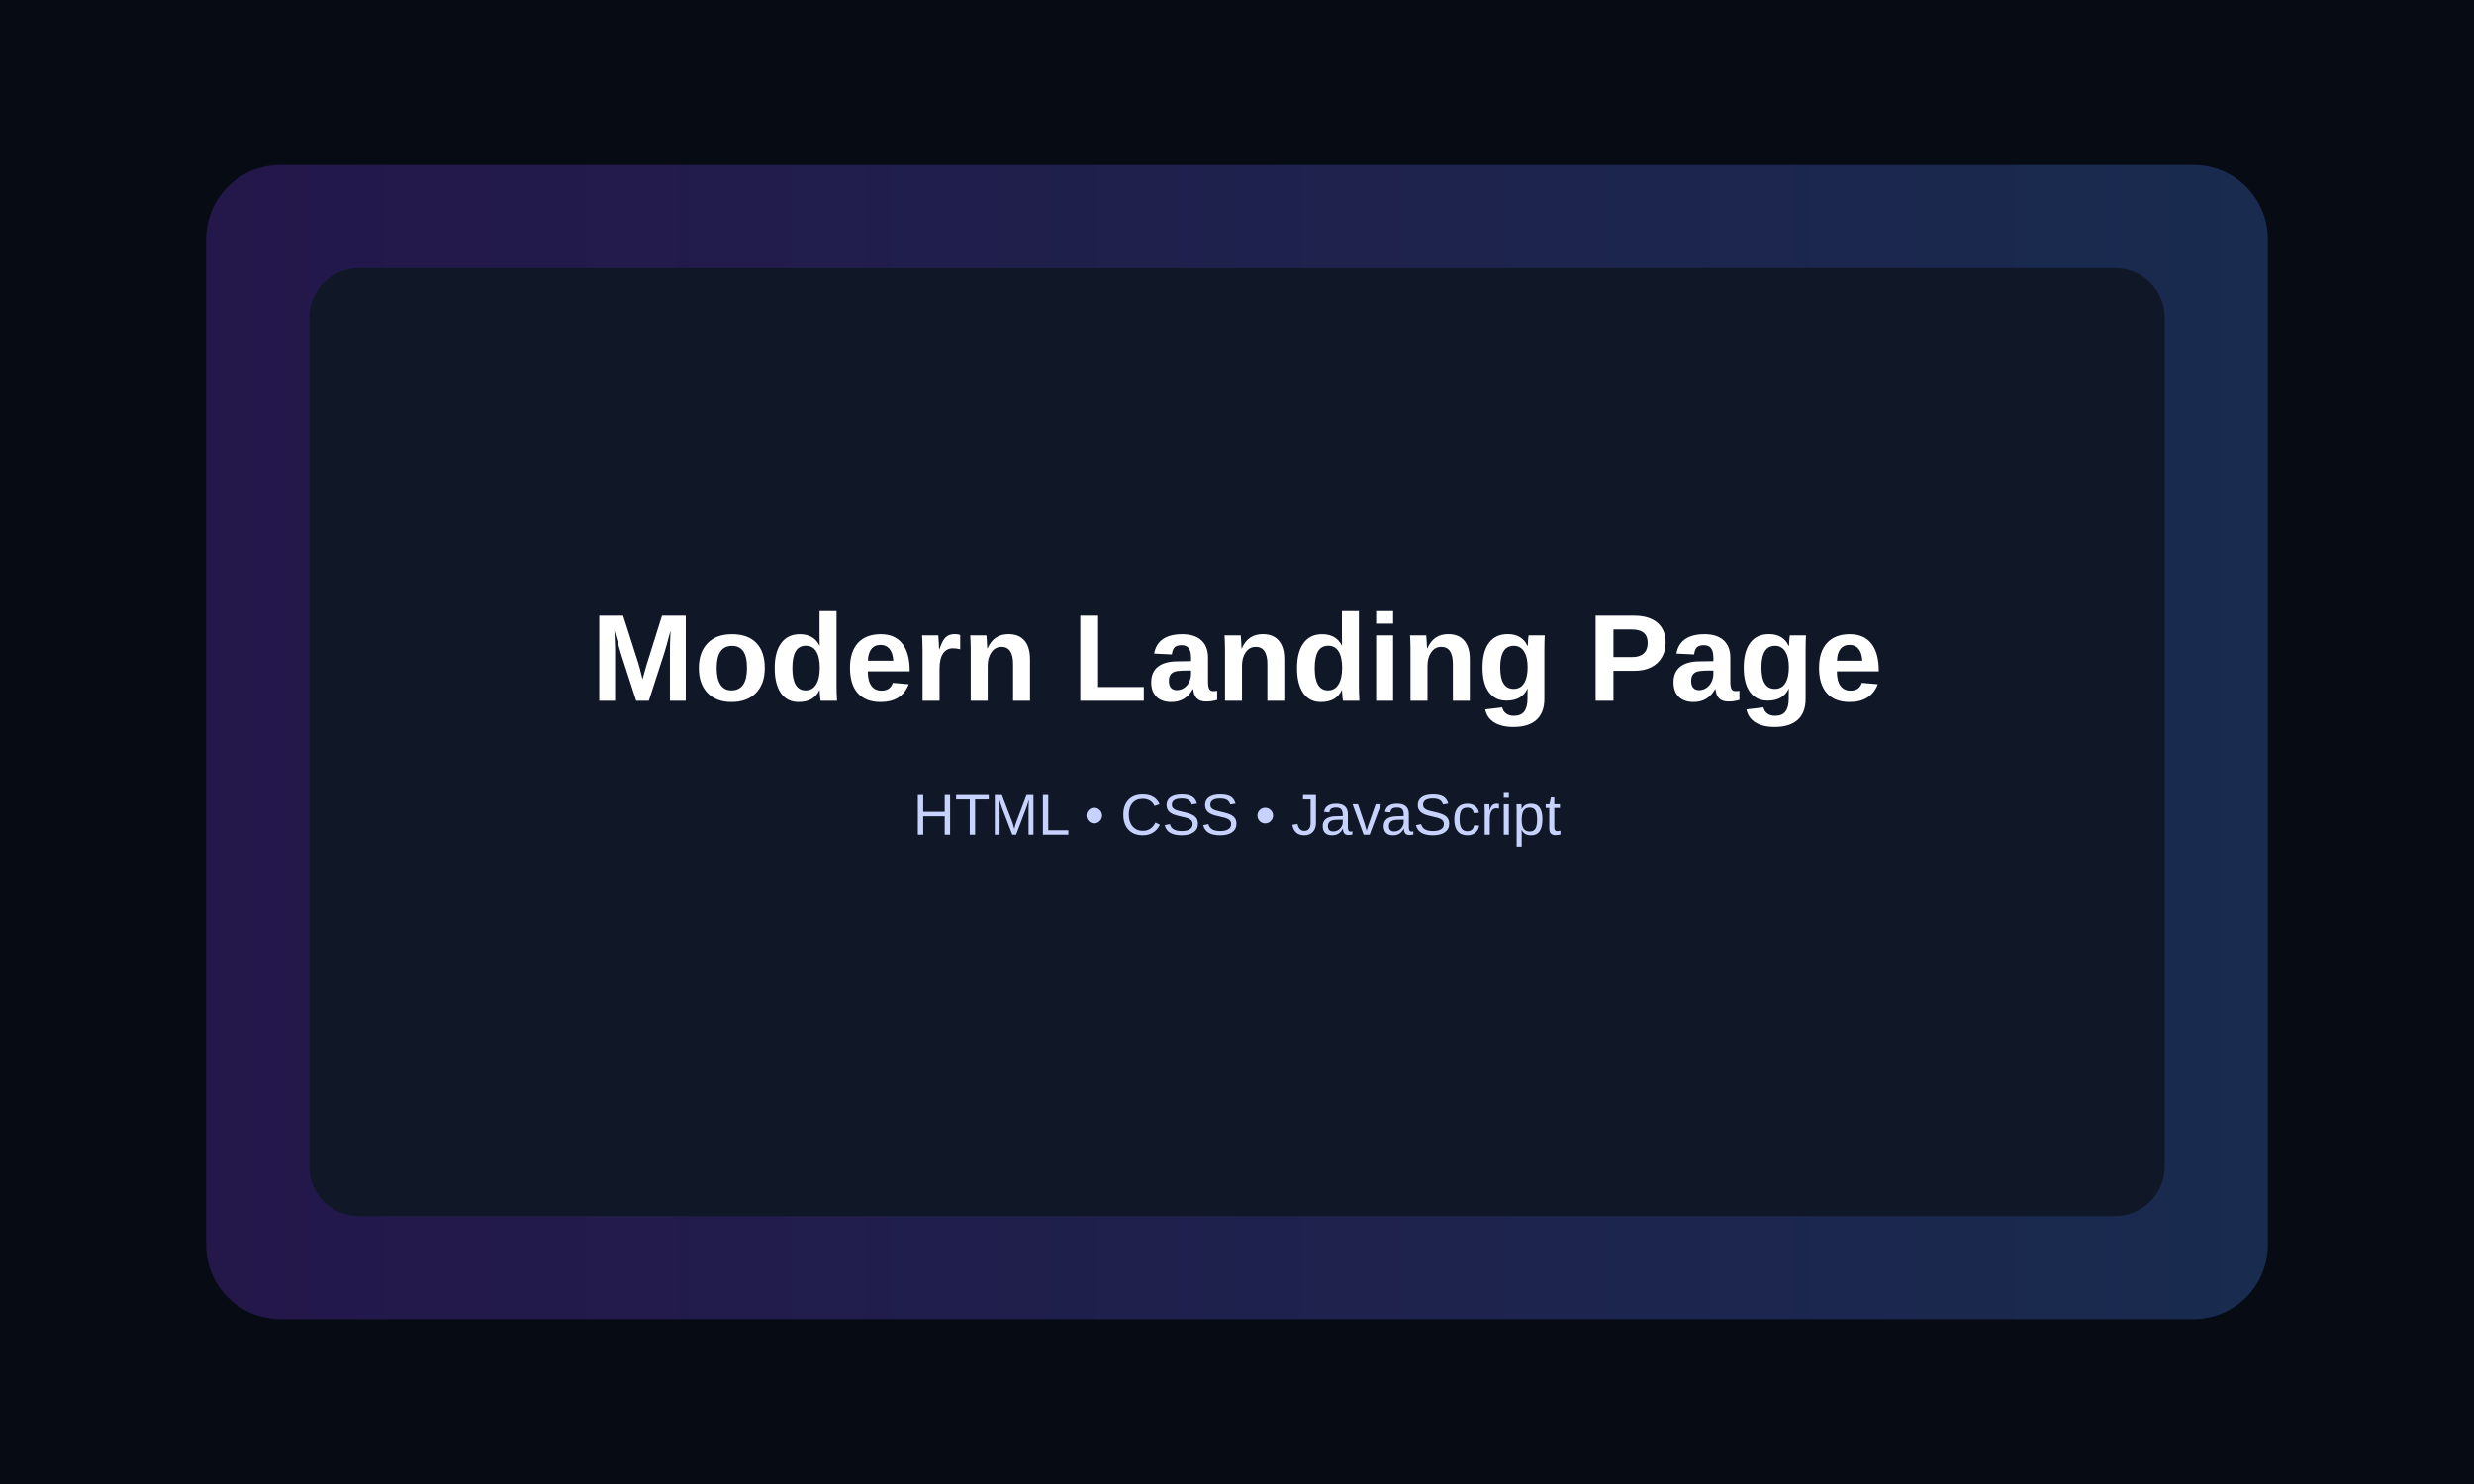
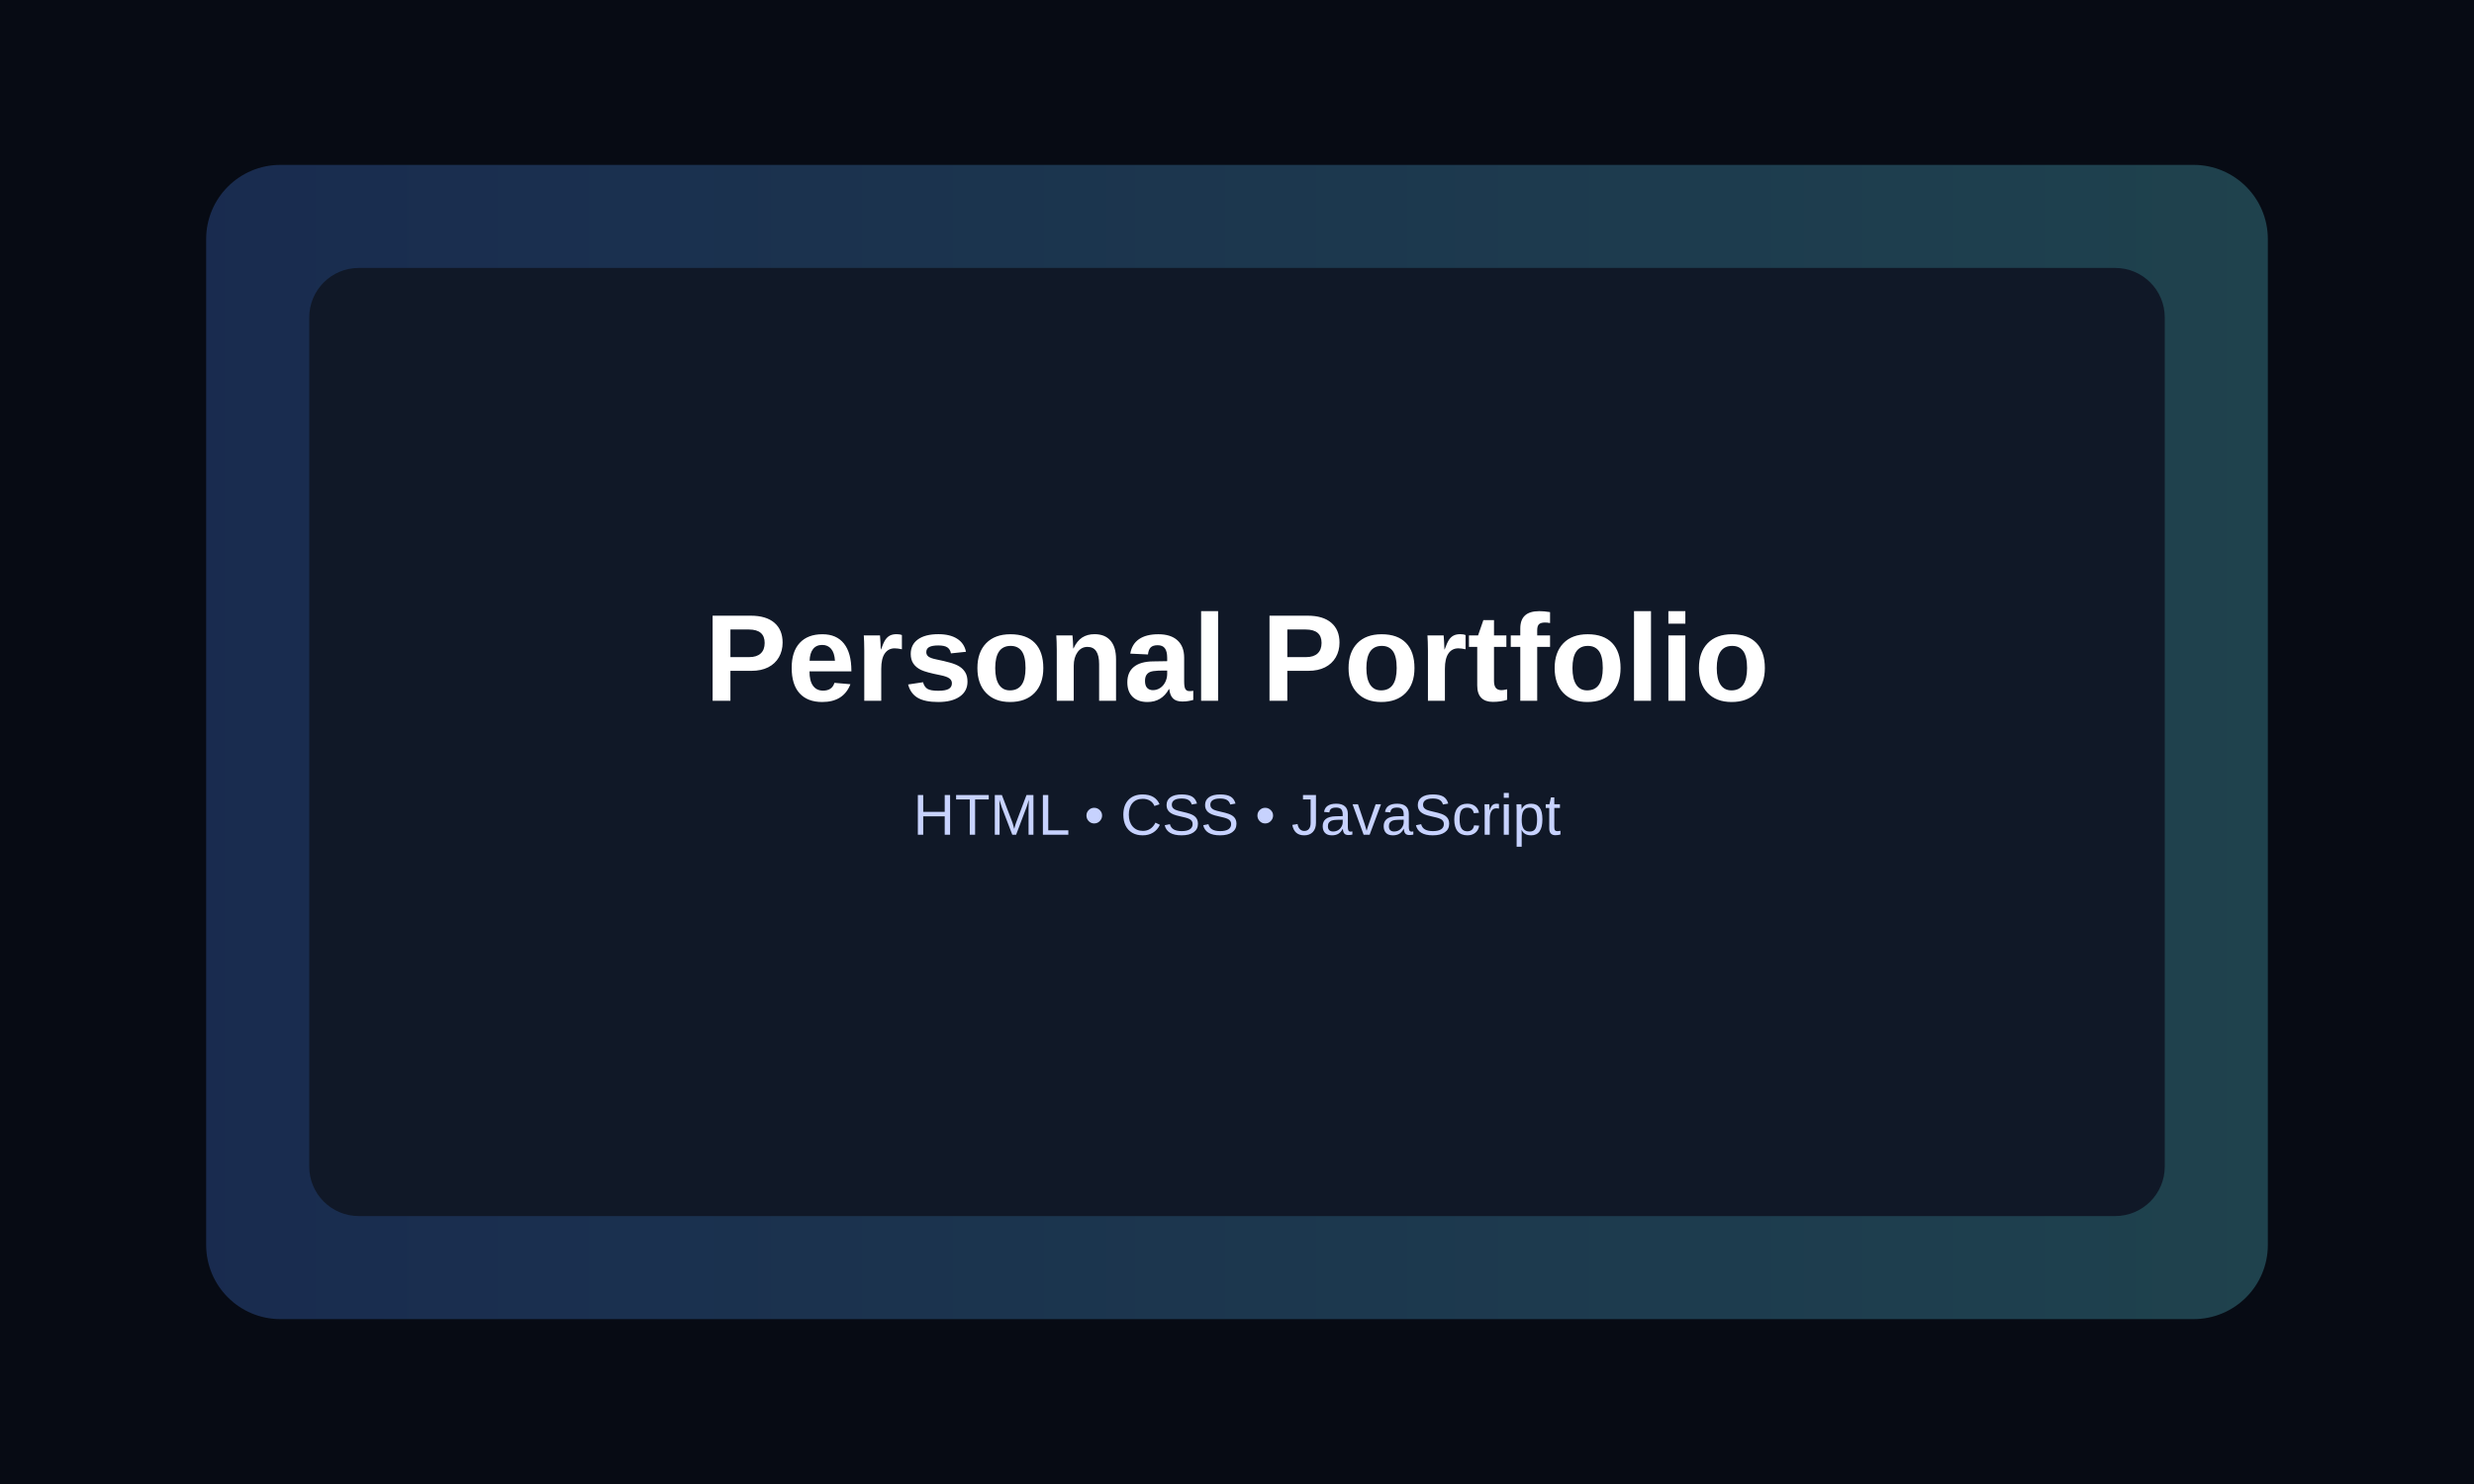
<svg xmlns="http://www.w3.org/2000/svg" width="1200" height="720">
  <defs>
    <linearGradient id="g">
-       <stop stop-color="#7c3aed" />
-       <stop offset="1" stop-color="#4f8cff" />
+       <stop stop-color="#4f8cff" />
+       <stop offset="1" stop-color="#67e8f9" />
    </linearGradient>
  </defs>
  <rect width="1200" height="720" fill="#070b14" />
  <rect x="100" y="80" width="1000" height="560" rx="36" fill="url(#g)" opacity=".25" />
  <rect x="150" y="130" width="900" height="460" rx="24" fill="#101827" />
-   <text x="600" y="340" text-anchor="middle" font-family="Arial" font-size="60" font-weight="700" fill="white">Modern Landing Page</text>
+   <text x="600" y="340" text-anchor="middle" font-family="Arial" font-size="60" font-weight="700" fill="white">Personal Portfolio</text>
  <text x="600" y="405" text-anchor="middle" font-family="Arial" font-size="28" fill="#c7d2fe">HTML • CSS • JavaScript</text>
</svg>
